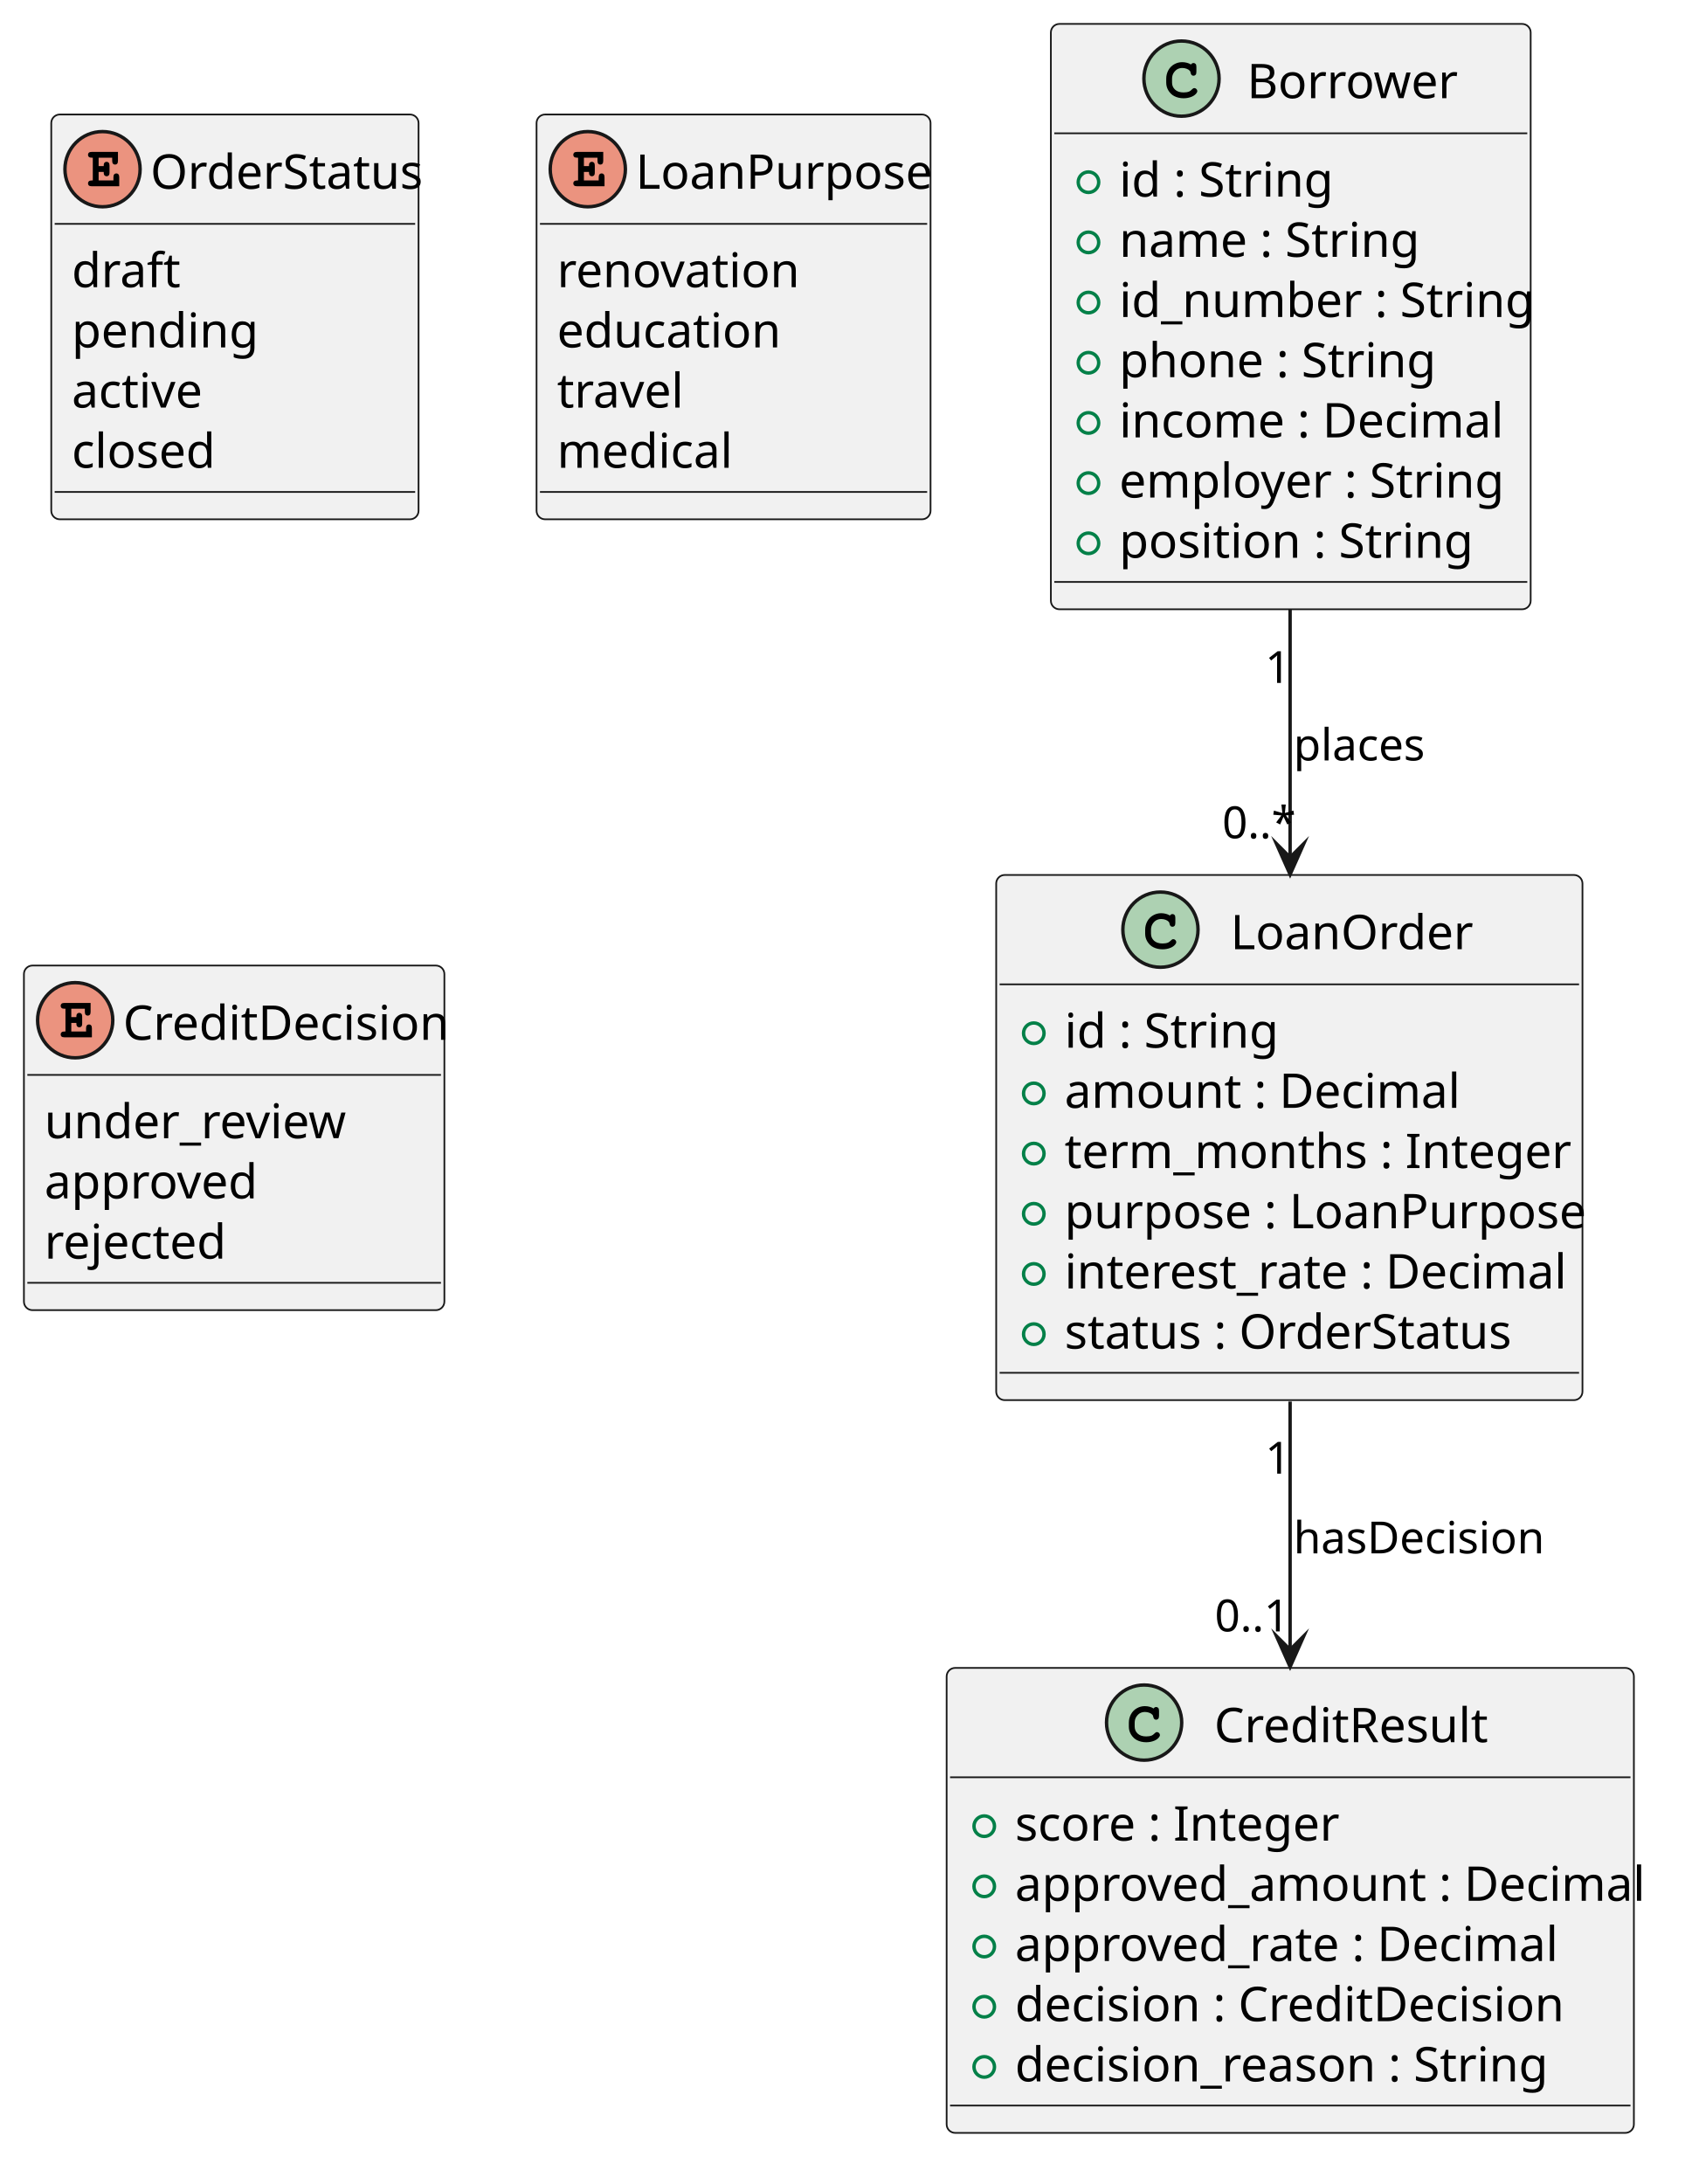
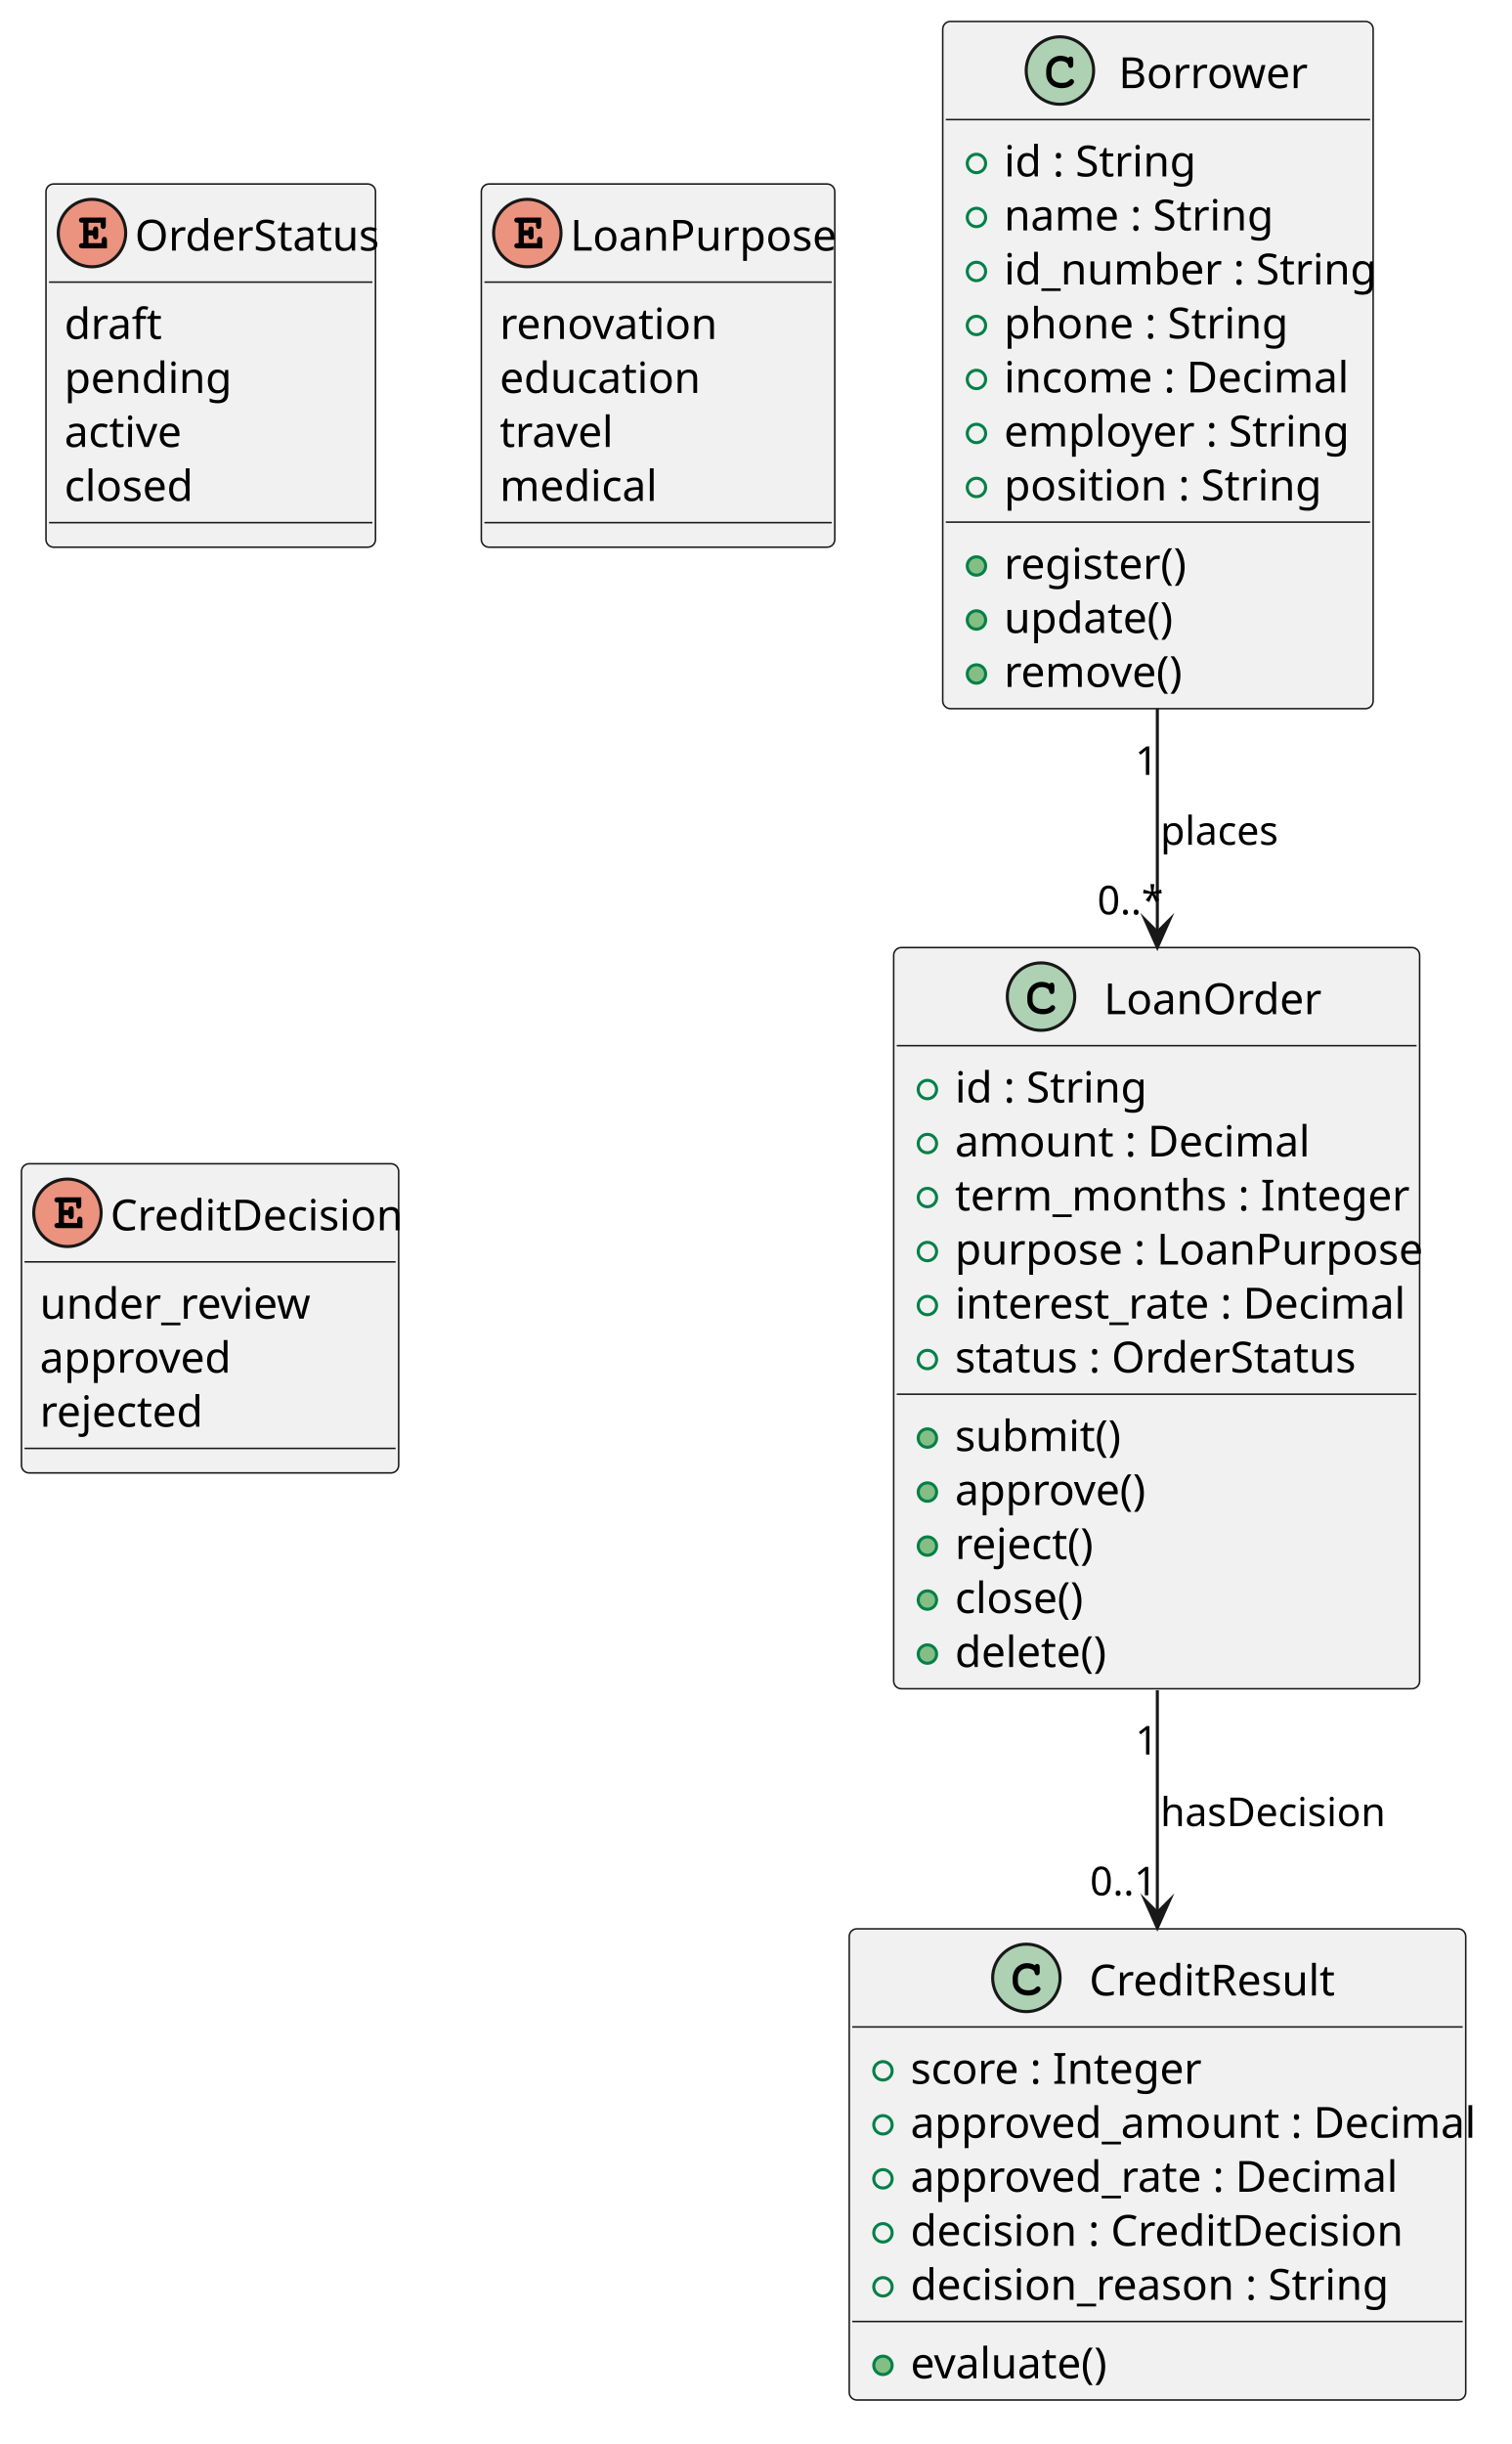
- <svg xmlns="http://www.w3.org/2000/svg" version="1.1" data-diagram-type="CLASS" style="width:493px;height:639px;background:#FFFFFF;" width="493px" height="639px" viewBox="0 0 493 639" zoomAndPan="magnify" preserveAspectRatio="none" contentStyleType="text/css">
+ <svg xmlns="http://www.w3.org/2000/svg" version="1.1" data-diagram-type="CLASS" style="width:493px;height:797px;background:#FFFFFF;" width="493px" height="797px" viewBox="0 0 493 797" zoomAndPan="magnify" preserveAspectRatio="none" contentStyleType="text/css">
  <defs />
  <g font-family="sans-serif" lengthAdjust="spacing">
    <g class="entity" data-qualified-name="Borrower" id="ent0001" data-source-line="6">
-       <rect x="307.5" y="7" width="140.393" height="171.266" fill="#F1F1F1" style="stroke:#181818;stroke-width:0.5;" rx="2.5" ry="2.5" />
+       <rect x="307.5" y="7" width="140.393" height="224.094" fill="#F1F1F1" style="stroke:#181818;stroke-width:0.5;" rx="2.5" ry="2.5" />
      <ellipse cx="345.72" cy="23" rx="11" ry="11" fill="#ADD1B2" style="stroke:#181818;stroke-width:1;" />
      <path d="M348.485,18.875 Q348.642,18.656 348.829,18.547 Q349.017,18.438 349.235,18.438 Q349.61,18.438 349.845,18.703 Q350.079,18.953 350.079,19.563 L350.079,21.016 Q350.079,21.625 349.845,21.891 Q349.61,22.156 349.235,22.156 Q348.892,22.156 348.689,21.953 Q348.485,21.766 348.376,21.25 Q348.329,20.891 348.142,20.703 Q347.814,20.328 347.204,20.109 Q346.595,19.891 345.97,19.891 Q345.204,19.891 344.564,20.219 Q343.939,20.547 343.439,21.297 Q342.954,22.047 342.954,23.078 L342.954,24.172 Q342.954,25.406 343.845,26.234 Q344.735,27.047 346.329,27.047 Q347.267,27.047 347.923,26.797 Q348.314,26.641 348.735,26.203 Q349.001,25.938 349.142,25.859 Q349.298,25.781 349.501,25.781 Q349.829,25.781 350.079,26.047 Q350.345,26.297 350.345,26.641 Q350.345,26.984 350.001,27.391 Q349.501,27.969 348.704,28.297 Q347.626,28.75 346.329,28.75 Q344.814,28.75 343.61,28.125 Q342.626,27.625 341.939,26.563 Q341.251,25.484 341.251,24.203 L341.251,23.047 Q341.251,21.719 341.86,20.578 Q342.485,19.422 343.579,18.813 Q344.673,18.188 345.907,18.188 Q346.642,18.188 347.282,18.359 Q347.939,18.516 348.485,18.875 Z " fill="#000" />
      <text x="364.88" y="28.729" fill="#000" font-size="14" textLength="56.793">Borrower</text>
      <line x1="308.5" y1="39" x2="446.893" y2="39" style="stroke:#181818;stroke-width:0.5;" />
      <g data-visibility-modifier="PUBLIC_FIELD">
        <ellipse cx="318.5" cy="53.305" rx="3" ry="3" fill="none" style="stroke:#038048;stroke-width:1;" />
      </g>
      <text x="327.5" y="57.533" fill="#000" font-size="14" textLength="59.138">id : String</text>
      <g data-visibility-modifier="PUBLIC_FIELD">
        <ellipse cx="318.5" cy="70.914" rx="3" ry="3" fill="none" style="stroke:#038048;stroke-width:1;" />
      </g>
      <text x="327.5" y="75.143" fill="#000" font-size="14" textLength="83.262">name : String</text>
      <g data-visibility-modifier="PUBLIC_FIELD">
        <ellipse cx="318.5" cy="88.523" rx="3" ry="3" fill="none" style="stroke:#038048;stroke-width:1;" />
      </g>
      <text x="327.5" y="92.752" fill="#000" font-size="14" textLength="114.393">id_number : String</text>
      <g data-visibility-modifier="PUBLIC_FIELD">
        <ellipse cx="318.5" cy="106.133" rx="3" ry="3" fill="none" style="stroke:#038048;stroke-width:1;" />
      </g>
      <text x="327.5" y="110.361" fill="#000" font-size="14" textLength="87.172">phone : String</text>
      <g data-visibility-modifier="PUBLIC_FIELD">
        <ellipse cx="318.5" cy="123.742" rx="3" ry="3" fill="none" style="stroke:#038048;stroke-width:1;" />
      </g>
      <text x="327.5" y="127.971" fill="#000" font-size="14" textLength="107.365">income : Decimal</text>
      <g data-visibility-modifier="PUBLIC_FIELD">
        <ellipse cx="318.5" cy="141.352" rx="3" ry="3" fill="none" style="stroke:#038048;stroke-width:1;" />
      </g>
      <text x="327.5" y="145.58" fill="#000" font-size="14" textLength="105.82">employer : String</text>
      <g data-visibility-modifier="PUBLIC_FIELD">
        <ellipse cx="318.5" cy="158.961" rx="3" ry="3" fill="none" style="stroke:#038048;stroke-width:1;" />
      </g>
      <text x="327.5" y="163.189" fill="#000" font-size="14" textLength="96.496">position : String</text>
      <line x1="308.5" y1="170.266" x2="446.893" y2="170.266" style="stroke:#181818;stroke-width:0.5;" />
+       <g data-visibility-modifier="PUBLIC_METHOD">
+         <ellipse cx="318.5" cy="184.57" rx="3" ry="3" fill="#84BE84" style="stroke:#038048;stroke-width:1;" />
+       </g>
+       <text x="327.5" y="188.799" fill="#000" font-size="14" textLength="56.007">register()</text>
+       <g data-visibility-modifier="PUBLIC_METHOD">
+         <ellipse cx="318.5" cy="202.18" rx="3" ry="3" fill="#84BE84" style="stroke:#038048;stroke-width:1;" />
+       </g>
+       <text x="327.5" y="206.408" fill="#000" font-size="14" textLength="52.145">update()</text>
+       <g data-visibility-modifier="PUBLIC_METHOD">
+         <ellipse cx="318.5" cy="219.789" rx="3" ry="3" fill="#84BE84" style="stroke:#038048;stroke-width:1;" />
+       </g>
+       <text x="327.5" y="224.018" fill="#000" font-size="14" textLength="56.007">remove()</text>
    </g>
-     <g class="entity" data-qualified-name="LoanOrder" id="ent0002" data-source-line="16">
-       <rect x="291.5" y="256" width="171.551" height="153.656" fill="#F1F1F1" style="stroke:#181818;stroke-width:0.5;" rx="2.5" ry="2.5" />
-       <ellipse cx="339.56" cy="272" rx="11" ry="11" fill="#ADD1B2" style="stroke:#181818;stroke-width:1;" />
-       <path d="M342.326,267.875 Q342.482,267.656 342.669,267.547 Q342.857,267.438 343.076,267.438 Q343.451,267.438 343.685,267.703 Q343.919,267.953 343.919,268.563 L343.919,270.016 Q343.919,270.625 343.685,270.891 Q343.451,271.156 343.076,271.156 Q342.732,271.156 342.529,270.953 Q342.326,270.766 342.216,270.25 Q342.169,269.891 341.982,269.703 Q341.654,269.328 341.044,269.109 Q340.435,268.891 339.81,268.891 Q339.044,268.891 338.404,269.219 Q337.779,269.547 337.279,270.297 Q336.794,271.047 336.794,272.078 L336.794,273.172 Q336.794,274.406 337.685,275.234 Q338.576,276.047 340.169,276.047 Q341.107,276.047 341.763,275.797 Q342.154,275.641 342.576,275.203 Q342.841,274.938 342.982,274.859 Q343.138,274.781 343.341,274.781 Q343.669,274.781 343.919,275.047 Q344.185,275.297 344.185,275.641 Q344.185,275.984 343.841,276.391 Q343.341,276.969 342.544,277.297 Q341.466,277.75 340.169,277.75 Q338.654,277.75 337.451,277.125 Q336.466,276.625 335.779,275.563 Q335.091,274.484 335.091,273.203 L335.091,272.047 Q335.091,270.719 335.701,269.578 Q336.326,268.422 337.419,267.813 Q338.513,267.188 339.748,267.188 Q340.482,267.188 341.123,267.359 Q341.779,267.516 342.326,267.875 Z " fill="#000" />
-       <text x="360.06" y="277.729" fill="#000" font-size="14" textLength="66.931">LoanOrder</text>
-       <line x1="292.5" y1="288" x2="462.051" y2="288" style="stroke:#181818;stroke-width:0.5;" />
+     <g class="entity" data-qualified-name="LoanOrder" id="ent0002" data-source-line="19">
+       <rect x="291.5" y="309" width="171.551" height="241.703" fill="#F1F1F1" style="stroke:#181818;stroke-width:0.5;" rx="2.5" ry="2.5" />
+       <ellipse cx="339.56" cy="325" rx="11" ry="11" fill="#ADD1B2" style="stroke:#181818;stroke-width:1;" />
+       <path d="M342.326,320.875 Q342.482,320.656 342.669,320.547 Q342.857,320.438 343.076,320.438 Q343.451,320.438 343.685,320.703 Q343.919,320.953 343.919,321.563 L343.919,323.016 Q343.919,323.625 343.685,323.891 Q343.451,324.156 343.076,324.156 Q342.732,324.156 342.529,323.953 Q342.326,323.766 342.216,323.25 Q342.169,322.891 341.982,322.703 Q341.654,322.328 341.044,322.109 Q340.435,321.891 339.81,321.891 Q339.044,321.891 338.404,322.219 Q337.779,322.547 337.279,323.297 Q336.794,324.047 336.794,325.078 L336.794,326.172 Q336.794,327.406 337.685,328.234 Q338.576,329.047 340.169,329.047 Q341.107,329.047 341.763,328.797 Q342.154,328.641 342.576,328.203 Q342.841,327.938 342.982,327.859 Q343.138,327.781 343.341,327.781 Q343.669,327.781 343.919,328.047 Q344.185,328.297 344.185,328.641 Q344.185,328.984 343.841,329.391 Q343.341,329.969 342.544,330.297 Q341.466,330.75 340.169,330.75 Q338.654,330.75 337.451,330.125 Q336.466,329.625 335.779,328.563 Q335.091,327.484 335.091,326.203 L335.091,325.047 Q335.091,323.719 335.701,322.578 Q336.326,321.422 337.419,320.813 Q338.513,320.188 339.748,320.188 Q340.482,320.188 341.123,320.359 Q341.779,320.516 342.326,320.875 Z " fill="#000" />
+       <text x="360.06" y="330.729" fill="#000" font-size="14" textLength="66.931">LoanOrder</text>
+       <line x1="292.5" y1="341" x2="462.051" y2="341" style="stroke:#181818;stroke-width:0.5;" />
      <g data-visibility-modifier="PUBLIC_FIELD">
-         <ellipse cx="302.5" cy="302.305" rx="3" ry="3" fill="none" style="stroke:#038048;stroke-width:1;" />
+         <ellipse cx="302.5" cy="355.305" rx="3" ry="3" fill="none" style="stroke:#038048;stroke-width:1;" />
      </g>
-       <text x="311.5" y="306.533" fill="#000" font-size="14" textLength="59.138">id : String</text>
+       <text x="311.5" y="359.533" fill="#000" font-size="14" textLength="59.138">id : String</text>
      <g data-visibility-modifier="PUBLIC_FIELD">
-         <ellipse cx="302.5" cy="319.914" rx="3" ry="3" fill="none" style="stroke:#038048;stroke-width:1;" />
+         <ellipse cx="302.5" cy="372.914" rx="3" ry="3" fill="none" style="stroke:#038048;stroke-width:1;" />
      </g>
-       <text x="311.5" y="324.143" fill="#000" font-size="14" textLength="108.931">amount : Decimal</text>
+       <text x="311.5" y="377.143" fill="#000" font-size="14" textLength="108.931">amount : Decimal</text>
      <g data-visibility-modifier="PUBLIC_FIELD">
-         <ellipse cx="302.5" cy="337.523" rx="3" ry="3" fill="none" style="stroke:#038048;stroke-width:1;" />
+         <ellipse cx="302.5" cy="390.523" rx="3" ry="3" fill="none" style="stroke:#038048;stroke-width:1;" />
      </g>
-       <text x="311.5" y="341.752" fill="#000" font-size="14" textLength="136.951">term_months : Integer</text>
+       <text x="311.5" y="394.752" fill="#000" font-size="14" textLength="136.951">term_months : Integer</text>
      <g data-visibility-modifier="PUBLIC_FIELD">
-         <ellipse cx="302.5" cy="355.133" rx="3" ry="3" fill="none" style="stroke:#038048;stroke-width:1;" />
+         <ellipse cx="302.5" cy="408.133" rx="3" ry="3" fill="none" style="stroke:#038048;stroke-width:1;" />
      </g>
-       <text x="311.5" y="359.361" fill="#000" font-size="14" textLength="145.551">purpose : LoanPurpose</text>
+       <text x="311.5" y="412.361" fill="#000" font-size="14" textLength="145.551">purpose : LoanPurpose</text>
      <g data-visibility-modifier="PUBLIC_FIELD">
-         <ellipse cx="302.5" cy="372.742" rx="3" ry="3" fill="none" style="stroke:#038048;stroke-width:1;" />
+         <ellipse cx="302.5" cy="425.742" rx="3" ry="3" fill="none" style="stroke:#038048;stroke-width:1;" />
      </g>
-       <text x="311.5" y="376.971" fill="#000" font-size="14" textLength="140.055">interest_rate : Decimal</text>
+       <text x="311.5" y="429.971" fill="#000" font-size="14" textLength="140.055">interest_rate : Decimal</text>
      <g data-visibility-modifier="PUBLIC_FIELD">
-         <ellipse cx="302.5" cy="390.352" rx="3" ry="3" fill="none" style="stroke:#038048;stroke-width:1;" />
+         <ellipse cx="302.5" cy="443.352" rx="3" ry="3" fill="none" style="stroke:#038048;stroke-width:1;" />
      </g>
-       <text x="311.5" y="394.58" fill="#000" font-size="14" textLength="124.496">status : OrderStatus</text>
-       <line x1="292.5" y1="401.656" x2="462.051" y2="401.656" style="stroke:#181818;stroke-width:0.5;" />
+       <text x="311.5" y="447.58" fill="#000" font-size="14" textLength="124.496">status : OrderStatus</text>
+       <line x1="292.5" y1="454.656" x2="462.051" y2="454.656" style="stroke:#181818;stroke-width:0.5;" />
+       <g data-visibility-modifier="PUBLIC_METHOD">
+         <ellipse cx="302.5" cy="468.961" rx="3" ry="3" fill="#84BE84" style="stroke:#038048;stroke-width:1;" />
+       </g>
+       <text x="311.5" y="473.189" fill="#000" font-size="14" textLength="50.559">submit()</text>
+       <g data-visibility-modifier="PUBLIC_METHOD">
+         <ellipse cx="302.5" cy="486.57" rx="3" ry="3" fill="#84BE84" style="stroke:#038048;stroke-width:1;" />
+       </g>
+       <text x="311.5" y="490.799" fill="#000" font-size="14" textLength="59.917">approve()</text>
+       <g data-visibility-modifier="PUBLIC_METHOD">
+         <ellipse cx="302.5" cy="504.18" rx="3" ry="3" fill="#84BE84" style="stroke:#038048;stroke-width:1;" />
+       </g>
+       <text x="311.5" y="508.408" fill="#000" font-size="14" textLength="43.559">reject()</text>
+       <g data-visibility-modifier="PUBLIC_METHOD">
+         <ellipse cx="302.5" cy="521.789" rx="3" ry="3" fill="#84BE84" style="stroke:#038048;stroke-width:1;" />
+       </g>
+       <text x="311.5" y="526.018" fill="#000" font-size="14" textLength="42.007">close()</text>
+       <g data-visibility-modifier="PUBLIC_METHOD">
+         <ellipse cx="302.5" cy="539.398" rx="3" ry="3" fill="#84BE84" style="stroke:#038048;stroke-width:1;" />
+       </g>
+       <text x="311.5" y="543.627" fill="#000" font-size="14" textLength="47.469">delete()</text>
    </g>
-     <g class="entity" data-qualified-name="CreditResult" id="ent0003" data-source-line="25">
-       <rect x="277" y="488" width="201.096" height="136.047" fill="#F1F1F1" style="stroke:#181818;stroke-width:0.5;" rx="2.5" ry="2.5" />
-       <ellipse cx="334.784" cy="504" rx="11" ry="11" fill="#ADD1B2" style="stroke:#181818;stroke-width:1;" />
-       <path d="M337.55,499.875 Q337.706,499.656 337.894,499.547 Q338.081,499.438 338.3,499.438 Q338.675,499.438 338.909,499.703 Q339.144,499.953 339.144,500.563 L339.144,502.016 Q339.144,502.625 338.909,502.891 Q338.675,503.156 338.3,503.156 Q337.956,503.156 337.753,502.953 Q337.55,502.766 337.44,502.25 Q337.394,501.891 337.206,501.703 Q336.878,501.328 336.269,501.109 Q335.659,500.891 335.034,500.891 Q334.269,500.891 333.628,501.219 Q333.003,501.547 332.503,502.297 Q332.019,503.047 332.019,504.078 L332.019,505.172 Q332.019,506.406 332.909,507.234 Q333.8,508.047 335.394,508.047 Q336.331,508.047 336.987,507.797 Q337.378,507.641 337.8,507.203 Q338.065,506.938 338.206,506.859 Q338.362,506.781 338.565,506.781 Q338.894,506.781 339.144,507.047 Q339.409,507.297 339.409,507.641 Q339.409,507.984 339.065,508.391 Q338.565,508.969 337.769,509.297 Q336.69,509.75 335.394,509.75 Q333.878,509.75 332.675,509.125 Q331.69,508.625 331.003,507.563 Q330.315,506.484 330.315,505.203 L330.315,504.047 Q330.315,502.719 330.925,501.578 Q331.55,500.422 332.644,499.813 Q333.737,499.188 334.972,499.188 Q335.706,499.188 336.347,499.359 Q337.003,499.516 337.55,499.875 Z " fill="#000" />
-       <text x="355.284" y="509.729" fill="#000" font-size="14" textLength="77.027">CreditResult</text>
-       <line x1="278" y1="520" x2="477.096" y2="520" style="stroke:#181818;stroke-width:0.5;" />
+     <g class="entity" data-qualified-name="CreditResult" id="ent0003" data-source-line="33">
+       <rect x="277" y="629" width="201.096" height="153.656" fill="#F1F1F1" style="stroke:#181818;stroke-width:0.5;" rx="2.5" ry="2.5" />
+       <ellipse cx="334.784" cy="645" rx="11" ry="11" fill="#ADD1B2" style="stroke:#181818;stroke-width:1;" />
+       <path d="M337.55,640.875 Q337.706,640.656 337.894,640.547 Q338.081,640.438 338.3,640.438 Q338.675,640.438 338.909,640.703 Q339.144,640.953 339.144,641.563 L339.144,643.016 Q339.144,643.625 338.909,643.891 Q338.675,644.156 338.3,644.156 Q337.956,644.156 337.753,643.953 Q337.55,643.766 337.44,643.25 Q337.394,642.891 337.206,642.703 Q336.878,642.328 336.269,642.109 Q335.659,641.891 335.034,641.891 Q334.269,641.891 333.628,642.219 Q333.003,642.547 332.503,643.297 Q332.019,644.047 332.019,645.078 L332.019,646.172 Q332.019,647.406 332.909,648.234 Q333.8,649.047 335.394,649.047 Q336.331,649.047 336.987,648.797 Q337.378,648.641 337.8,648.203 Q338.065,647.938 338.206,647.859 Q338.362,647.781 338.565,647.781 Q338.894,647.781 339.144,648.047 Q339.409,648.297 339.409,648.641 Q339.409,648.984 339.065,649.391 Q338.565,649.969 337.769,650.297 Q336.69,650.75 335.394,650.75 Q333.878,650.75 332.675,650.125 Q331.69,649.625 331.003,648.563 Q330.315,647.484 330.315,646.203 L330.315,645.047 Q330.315,643.719 330.925,642.578 Q331.55,641.422 332.644,640.813 Q333.737,640.188 334.972,640.188 Q335.706,640.188 336.347,640.359 Q337.003,640.516 337.55,640.875 Z " fill="#000" />
+       <text x="355.284" y="650.729" fill="#000" font-size="14" textLength="77.027">CreditResult</text>
+       <line x1="278" y1="661" x2="477.096" y2="661" style="stroke:#181818;stroke-width:0.5;" />
      <g data-visibility-modifier="PUBLIC_FIELD">
-         <ellipse cx="288" cy="534.305" rx="3" ry="3" fill="none" style="stroke:#038048;stroke-width:1;" />
+         <ellipse cx="288" cy="675.305" rx="3" ry="3" fill="none" style="stroke:#038048;stroke-width:1;" />
      </g>
-       <text x="297" y="538.533" fill="#000" font-size="14" textLength="89.489">score : Integer</text>
+       <text x="297" y="679.533" fill="#000" font-size="14" textLength="89.489">score : Integer</text>
      <g data-visibility-modifier="PUBLIC_FIELD">
-         <ellipse cx="288" cy="551.914" rx="3" ry="3" fill="none" style="stroke:#038048;stroke-width:1;" />
+         <ellipse cx="288" cy="692.914" rx="3" ry="3" fill="none" style="stroke:#038048;stroke-width:1;" />
      </g>
-       <text x="297" y="556.143" fill="#000" font-size="14" textLength="175.096">approved_amount : Decimal</text>
+       <text x="297" y="697.143" fill="#000" font-size="14" textLength="175.096">approved_amount : Decimal</text>
      <g data-visibility-modifier="PUBLIC_FIELD">
-         <ellipse cx="288" cy="569.523" rx="3" ry="3" fill="none" style="stroke:#038048;stroke-width:1;" />
+         <ellipse cx="288" cy="710.523" rx="3" ry="3" fill="none" style="stroke:#038048;stroke-width:1;" />
      </g>
-       <text x="297" y="573.752" fill="#000" font-size="14" textLength="152.523">approved_rate : Decimal</text>
+       <text x="297" y="714.752" fill="#000" font-size="14" textLength="152.523">approved_rate : Decimal</text>
      <g data-visibility-modifier="PUBLIC_FIELD">
-         <ellipse cx="288" cy="587.133" rx="3" ry="3" fill="none" style="stroke:#038048;stroke-width:1;" />
+         <ellipse cx="288" cy="728.133" rx="3" ry="3" fill="none" style="stroke:#038048;stroke-width:1;" />
      </g>
-       <text x="297" y="591.361" fill="#000" font-size="14" textLength="154.068">decision : CreditDecision</text>
+       <text x="297" y="732.361" fill="#000" font-size="14" textLength="154.068">decision : CreditDecision</text>
      <g data-visibility-modifier="PUBLIC_FIELD">
-         <ellipse cx="288" cy="604.742" rx="3" ry="3" fill="none" style="stroke:#038048;stroke-width:1;" />
+         <ellipse cx="288" cy="745.742" rx="3" ry="3" fill="none" style="stroke:#038048;stroke-width:1;" />
      </g>
-       <text x="297" y="608.971" fill="#000" font-size="14" textLength="150.199">decision_reason : String</text>
-       <line x1="278" y1="616.047" x2="477.096" y2="616.047" style="stroke:#181818;stroke-width:0.5;" />
+       <text x="297" y="749.971" fill="#000" font-size="14" textLength="150.199">decision_reason : String</text>
+       <line x1="278" y1="757.047" x2="477.096" y2="757.047" style="stroke:#181818;stroke-width:0.5;" />
+       <g data-visibility-modifier="PUBLIC_METHOD">
+         <ellipse cx="288" cy="771.352" rx="3" ry="3" fill="#84BE84" style="stroke:#038048;stroke-width:1;" />
+       </g>
+       <text x="297" y="775.58" fill="#000" font-size="14" textLength="62.255">evaluate()</text>
    </g>
-     <g class="entity" data-qualified-name="OrderStatus" id="ent0004" data-source-line="34">
-       <rect x="15" y="33.5" width="107.476" height="118.438" fill="#F1F1F1" style="stroke:#181818;stroke-width:0.5;" rx="2.5" ry="2.5" />
-       <ellipse cx="30" cy="49.5" rx="11" ry="11" fill="#EB937F" style="stroke:#181818;stroke-width:1;" />
-       <path d="M28.859,50.297 L28.859,52.797 L33.188,52.797 L33.188,51.875 Q33.188,51.266 33.422,51 Q33.672,50.734 34.047,50.734 Q34.422,50.734 34.656,51 Q34.891,51.266 34.891,51.875 L34.891,54.5 L26.891,54.5 Q26.266,54.5 26,54.266 Q25.75,54.031 25.75,53.641 Q25.75,53.266 26.016,53.031 Q26.281,52.797 26.891,52.797 L27.156,52.797 L27.156,46.141 L26.891,46.141 Q26.266,46.141 26,45.906 Q25.75,45.672 25.75,45.281 Q25.75,44.906 26,44.672 Q26.266,44.438 26.891,44.438 L34.516,44.438 L34.516,47.031 Q34.516,47.641 34.281,47.906 Q34.063,48.156 33.672,48.156 Q33.297,48.156 33.063,47.906 Q32.828,47.641 32.828,47.031 L32.828,46.141 L28.859,46.141 L28.859,48.594 L30.344,48.594 Q30.344,47.938 30.469,47.75 Q30.734,47.344 31.203,47.344 Q31.578,47.344 31.813,47.609 Q32.047,47.859 32.047,48.469 L32.047,50.438 Q32.047,50.984 31.922,51.172 Q31.656,51.563 31.203,51.563 Q30.734,51.563 30.469,51.156 Q30.344,50.969 30.344,50.297 L28.859,50.297 Z " fill="#000" />
-       <text x="44" y="55.229" fill="#000" font-size="14" textLength="75.476">OrderStatus</text>
-       <line x1="16" y1="65.5" x2="121.476" y2="65.5" style="stroke:#181818;stroke-width:0.5;" />
-       <text x="21" y="84.033" fill="#000" font-size="14" textLength="28.014">draft</text>
-       <text x="21" y="101.643" fill="#000" font-size="14" textLength="49.827">pending</text>
-       <text x="21" y="119.252" fill="#000" font-size="14" textLength="36.572">active</text>
-       <text x="21" y="136.861" fill="#000" font-size="14" textLength="40.469">closed</text>
-       <line x1="16" y1="143.938" x2="121.476" y2="143.938" style="stroke:#181818;stroke-width:0.5;" />
+     <g class="entity" data-qualified-name="OrderStatus" id="ent0004" data-source-line="48">
+       <rect x="15" y="60" width="107.476" height="118.438" fill="#F1F1F1" style="stroke:#181818;stroke-width:0.5;" rx="2.5" ry="2.5" />
+       <ellipse cx="30" cy="76" rx="11" ry="11" fill="#EB937F" style="stroke:#181818;stroke-width:1;" />
+       <path d="M28.859,76.797 L28.859,79.297 L33.188,79.297 L33.188,78.375 Q33.188,77.766 33.422,77.5 Q33.672,77.234 34.047,77.234 Q34.422,77.234 34.656,77.5 Q34.891,77.766 34.891,78.375 L34.891,81 L26.891,81 Q26.266,81 26,80.766 Q25.75,80.531 25.75,80.141 Q25.75,79.766 26.016,79.531 Q26.281,79.297 26.891,79.297 L27.156,79.297 L27.156,72.641 L26.891,72.641 Q26.266,72.641 26,72.406 Q25.75,72.172 25.75,71.781 Q25.75,71.406 26,71.172 Q26.266,70.938 26.891,70.938 L34.516,70.938 L34.516,73.531 Q34.516,74.141 34.281,74.406 Q34.063,74.656 33.672,74.656 Q33.297,74.656 33.063,74.406 Q32.828,74.141 32.828,73.531 L32.828,72.641 L28.859,72.641 L28.859,75.094 L30.344,75.094 Q30.344,74.438 30.469,74.25 Q30.734,73.844 31.203,73.844 Q31.578,73.844 31.813,74.109 Q32.047,74.359 32.047,74.969 L32.047,76.938 Q32.047,77.484 31.922,77.672 Q31.656,78.063 31.203,78.063 Q30.734,78.063 30.469,77.656 Q30.344,77.469 30.344,76.797 L28.859,76.797 Z " fill="#000" />
+       <text x="44" y="81.729" fill="#000" font-size="14" textLength="75.476">OrderStatus</text>
+       <line x1="16" y1="92" x2="121.476" y2="92" style="stroke:#181818;stroke-width:0.5;" />
+       <text x="21" y="110.533" fill="#000" font-size="14" textLength="28.014">draft</text>
+       <text x="21" y="128.143" fill="#000" font-size="14" textLength="49.827">pending</text>
+       <text x="21" y="145.752" fill="#000" font-size="14" textLength="36.572">active</text>
+       <text x="21" y="163.361" fill="#000" font-size="14" textLength="40.469">closed</text>
+       <line x1="16" y1="170.438" x2="121.476" y2="170.438" style="stroke:#181818;stroke-width:0.5;" />
    </g>
-     <g class="entity" data-qualified-name="LoanPurpose" id="ent0005" data-source-line="40">
-       <rect x="157" y="33.5" width="115.289" height="118.438" fill="#F1F1F1" style="stroke:#181818;stroke-width:0.5;" rx="2.5" ry="2.5" />
-       <ellipse cx="172" cy="49.5" rx="11" ry="11" fill="#EB937F" style="stroke:#181818;stroke-width:1;" />
-       <path d="M170.859,50.297 L170.859,52.797 L175.188,52.797 L175.188,51.875 Q175.188,51.266 175.422,51 Q175.672,50.734 176.047,50.734 Q176.422,50.734 176.656,51 Q176.891,51.266 176.891,51.875 L176.891,54.5 L168.891,54.5 Q168.266,54.5 168,54.266 Q167.75,54.031 167.75,53.641 Q167.75,53.266 168.016,53.031 Q168.281,52.797 168.891,52.797 L169.156,52.797 L169.156,46.141 L168.891,46.141 Q168.266,46.141 168,45.906 Q167.75,45.672 167.75,45.281 Q167.75,44.906 168,44.672 Q168.266,44.438 168.891,44.438 L176.516,44.438 L176.516,47.031 Q176.516,47.641 176.281,47.906 Q176.063,48.156 175.672,48.156 Q175.297,48.156 175.063,47.906 Q174.828,47.641 174.828,47.031 L174.828,46.141 L170.859,46.141 L170.859,48.594 L172.344,48.594 Q172.344,47.938 172.469,47.75 Q172.734,47.344 173.203,47.344 Q173.578,47.344 173.813,47.609 Q174.047,47.859 174.047,48.469 L174.047,50.438 Q174.047,50.984 173.922,51.172 Q173.656,51.563 173.203,51.563 Q172.734,51.563 172.469,51.156 Q172.344,50.969 172.344,50.297 L170.859,50.297 Z " fill="#000" />
-       <text x="186" y="55.229" fill="#000" font-size="14" textLength="83.289">LoanPurpose</text>
-       <line x1="158" y1="65.5" x2="271.289" y2="65.5" style="stroke:#181818;stroke-width:0.5;" />
-       <text x="163" y="84.033" fill="#000" font-size="14" textLength="65.379">renovation</text>
-       <text x="163" y="101.643" fill="#000" font-size="14" textLength="60.717">education</text>
-       <text x="163" y="119.252" fill="#000" font-size="14" textLength="34.234">travel</text>
-       <text x="163" y="136.861" fill="#000" font-size="14" textLength="48.241">medical</text>
-       <line x1="158" y1="143.938" x2="271.289" y2="143.938" style="stroke:#181818;stroke-width:0.5;" />
+     <g class="entity" data-qualified-name="LoanPurpose" id="ent0005" data-source-line="54">
+       <rect x="157" y="60" width="115.289" height="118.438" fill="#F1F1F1" style="stroke:#181818;stroke-width:0.5;" rx="2.5" ry="2.5" />
+       <ellipse cx="172" cy="76" rx="11" ry="11" fill="#EB937F" style="stroke:#181818;stroke-width:1;" />
+       <path d="M170.859,76.797 L170.859,79.297 L175.188,79.297 L175.188,78.375 Q175.188,77.766 175.422,77.5 Q175.672,77.234 176.047,77.234 Q176.422,77.234 176.656,77.5 Q176.891,77.766 176.891,78.375 L176.891,81 L168.891,81 Q168.266,81 168,80.766 Q167.75,80.531 167.75,80.141 Q167.75,79.766 168.016,79.531 Q168.281,79.297 168.891,79.297 L169.156,79.297 L169.156,72.641 L168.891,72.641 Q168.266,72.641 168,72.406 Q167.75,72.172 167.75,71.781 Q167.75,71.406 168,71.172 Q168.266,70.938 168.891,70.938 L176.516,70.938 L176.516,73.531 Q176.516,74.141 176.281,74.406 Q176.063,74.656 175.672,74.656 Q175.297,74.656 175.063,74.406 Q174.828,74.141 174.828,73.531 L174.828,72.641 L170.859,72.641 L170.859,75.094 L172.344,75.094 Q172.344,74.438 172.469,74.25 Q172.734,73.844 173.203,73.844 Q173.578,73.844 173.813,74.109 Q174.047,74.359 174.047,74.969 L174.047,76.938 Q174.047,77.484 173.922,77.672 Q173.656,78.063 173.203,78.063 Q172.734,78.063 172.469,77.656 Q172.344,77.469 172.344,76.797 L170.859,76.797 Z " fill="#000" />
+       <text x="186" y="81.729" fill="#000" font-size="14" textLength="83.289">LoanPurpose</text>
+       <line x1="158" y1="92" x2="271.289" y2="92" style="stroke:#181818;stroke-width:0.5;" />
+       <text x="163" y="110.533" fill="#000" font-size="14" textLength="65.379">renovation</text>
+       <text x="163" y="128.143" fill="#000" font-size="14" textLength="60.717">education</text>
+       <text x="163" y="145.752" fill="#000" font-size="14" textLength="34.234">travel</text>
+       <text x="163" y="163.361" fill="#000" font-size="14" textLength="48.241">medical</text>
+       <line x1="158" y1="170.438" x2="271.289" y2="170.438" style="stroke:#181818;stroke-width:0.5;" />
    </g>
-     <g class="entity" data-qualified-name="CreditDecision" id="ent0006" data-source-line="47">
-       <rect x="7" y="282.5" width="123.034" height="100.828" fill="#F1F1F1" style="stroke:#181818;stroke-width:0.5;" rx="2.5" ry="2.5" />
-       <ellipse cx="22" cy="298.5" rx="11" ry="11" fill="#EB937F" style="stroke:#181818;stroke-width:1;" />
-       <path d="M20.859,299.297 L20.859,301.797 L25.188,301.797 L25.188,300.875 Q25.188,300.266 25.422,300 Q25.672,299.734 26.047,299.734 Q26.422,299.734 26.656,300 Q26.891,300.266 26.891,300.875 L26.891,303.5 L18.891,303.5 Q18.266,303.5 18,303.266 Q17.75,303.031 17.75,302.641 Q17.75,302.266 18.016,302.031 Q18.281,301.797 18.891,301.797 L19.156,301.797 L19.156,295.141 L18.891,295.141 Q18.266,295.141 18,294.906 Q17.75,294.672 17.75,294.281 Q17.75,293.906 18,293.672 Q18.266,293.438 18.891,293.438 L26.516,293.438 L26.516,296.031 Q26.516,296.641 26.281,296.906 Q26.063,297.156 25.672,297.156 Q25.297,297.156 25.063,296.906 Q24.828,296.641 24.828,296.031 L24.828,295.141 L20.859,295.141 L20.859,297.594 L22.344,297.594 Q22.344,296.938 22.469,296.75 Q22.734,296.344 23.203,296.344 Q23.578,296.344 23.813,296.609 Q24.047,296.859 24.047,297.469 L24.047,299.438 Q24.047,299.984 23.922,300.172 Q23.656,300.563 23.203,300.563 Q22.734,300.563 22.469,300.156 Q22.344,299.969 22.344,299.297 L20.859,299.297 Z " fill="#000" />
-       <text x="36" y="304.229" fill="#000" font-size="14" textLength="91.034">CreditDecision</text>
-       <line x1="8" y1="314.5" x2="129.034" y2="314.5" style="stroke:#181818;stroke-width:0.5;" />
-       <text x="13" y="333.033" fill="#000" font-size="14" textLength="84.048">under_review</text>
-       <text x="13" y="350.643" fill="#000" font-size="14" textLength="58.379">approved</text>
-       <text x="13" y="368.252" fill="#000" font-size="14" textLength="49.807">rejected</text>
-       <line x1="8" y1="375.328" x2="129.034" y2="375.328" style="stroke:#181818;stroke-width:0.5;" />
+     <g class="entity" data-qualified-name="CreditDecision" id="ent0006" data-source-line="61">
+       <rect x="7" y="379.5" width="123.034" height="100.828" fill="#F1F1F1" style="stroke:#181818;stroke-width:0.5;" rx="2.5" ry="2.5" />
+       <ellipse cx="22" cy="395.5" rx="11" ry="11" fill="#EB937F" style="stroke:#181818;stroke-width:1;" />
+       <path d="M20.859,396.297 L20.859,398.797 L25.188,398.797 L25.188,397.875 Q25.188,397.266 25.422,397 Q25.672,396.734 26.047,396.734 Q26.422,396.734 26.656,397 Q26.891,397.266 26.891,397.875 L26.891,400.5 L18.891,400.5 Q18.266,400.5 18,400.266 Q17.75,400.031 17.75,399.641 Q17.75,399.266 18.016,399.031 Q18.281,398.797 18.891,398.797 L19.156,398.797 L19.156,392.141 L18.891,392.141 Q18.266,392.141 18,391.906 Q17.75,391.672 17.75,391.281 Q17.75,390.906 18,390.672 Q18.266,390.438 18.891,390.438 L26.516,390.438 L26.516,393.031 Q26.516,393.641 26.281,393.906 Q26.063,394.156 25.672,394.156 Q25.297,394.156 25.063,393.906 Q24.828,393.641 24.828,393.031 L24.828,392.141 L20.859,392.141 L20.859,394.594 L22.344,394.594 Q22.344,393.938 22.469,393.75 Q22.734,393.344 23.203,393.344 Q23.578,393.344 23.813,393.609 Q24.047,393.859 24.047,394.469 L24.047,396.438 Q24.047,396.984 23.922,397.172 Q23.656,397.563 23.203,397.563 Q22.734,397.563 22.469,397.156 Q22.344,396.969 22.344,396.297 L20.859,396.297 Z " fill="#000" />
+       <text x="36" y="401.229" fill="#000" font-size="14" textLength="91.034">CreditDecision</text>
+       <line x1="8" y1="411.5" x2="129.034" y2="411.5" style="stroke:#181818;stroke-width:0.5;" />
+       <text x="13" y="430.033" fill="#000" font-size="14" textLength="84.048">under_review</text>
+       <text x="13" y="447.643" fill="#000" font-size="14" textLength="58.379">approved</text>
+       <text x="13" y="465.252" fill="#000" font-size="14" textLength="49.807">rejected</text>
+       <line x1="8" y1="472.328" x2="129.034" y2="472.328" style="stroke:#181818;stroke-width:0.5;" />
    </g>
-     <g class="link" data-entity-1="ent0001" data-entity-2="ent0002" id="lnk7" data-source-line="60" data-link-type="dependency">
-       <path d="M377.5,178.26 C377.5,203.56 377.5,226.14 377.5,250.85" style="stroke:#181818;stroke-width:1;" fill="none" id="Borrower-to-LoanOrder" codeLine="60" />
-       <polygon points="377.5,255.85,381.5,246.85,377.5,250.85,373.5,246.85,377.5,255.85" fill="#181818" style="stroke:#181818;stroke-width:1;stroke-linejoin:miter;stroke-miterlimit:10;" />
-       <text x="378.5" y="222.495" fill="#000" font-size="13" textLength="37.578">places</text>
-       <text x="370.192" y="199.816" fill="#000" font-size="13">1</text>
-       <text x="357.64" y="245.262" fill="#000" font-size="13" textLength="19.513">0..*</text>
+     <g class="link" data-entity-1="ent0001" data-entity-2="ent0002" id="lnk7" data-source-line="80" data-link-type="dependency">
+       <path d="M377.5,231.12 C377.5,256.38 377.5,278.33 377.5,303.94" style="stroke:#181818;stroke-width:1;" fill="none" id="Borrower-to-LoanOrder" codeLine="80" />
+       <polygon points="377.5,308.94,381.5,299.94,377.5,303.94,373.5,299.94,377.5,308.94" fill="#181818" style="stroke:#181818;stroke-width:1;stroke-linejoin:miter;stroke-miterlimit:10;" />
+       <text x="378.5" y="275.495" fill="#000" font-size="13" textLength="37.578">places</text>
+       <text x="370.259" y="252.694" fill="#000" font-size="13">1</text>
+       <text x="357.922" y="298.188" fill="#000" font-size="13" textLength="19.513">0..*</text>
    </g>
-     <g class="link" data-entity-1="ent0002" data-entity-2="ent0003" id="lnk8" data-source-line="61" data-link-type="dependency">
-       <path d="M377.5,410.06 C377.5,435.28 377.5,458.16 377.5,482.68" style="stroke:#181818;stroke-width:1;" fill="none" id="LoanOrder-to-CreditResult" codeLine="61" />
-       <polygon points="377.5,487.68,381.5,478.68,377.5,482.68,373.5,478.68,377.5,487.68" fill="#181818" style="stroke:#181818;stroke-width:1;stroke-linejoin:miter;stroke-miterlimit:10;" />
-       <text x="378.5" y="454.495" fill="#000" font-size="13" textLength="70.814">hasDecision</text>
-       <text x="370.219" y="431.162" fill="#000" font-size="13">1</text>
-       <text x="355.448" y="477.32" fill="#000" font-size="13" textLength="21.684">0..1</text>
+     <g class="link" data-entity-1="ent0002" data-entity-2="ent0003" id="lnk8" data-source-line="81" data-link-type="dependency">
+       <path d="M377.5,551.18 C377.5,577.49 377.5,599.65 377.5,623.68" style="stroke:#181818;stroke-width:1;" fill="none" id="LoanOrder-to-CreditResult" codeLine="81" />
+       <polygon points="377.5,628.68,381.5,619.68,377.5,623.68,373.5,619.68,377.5,628.68" fill="#181818" style="stroke:#181818;stroke-width:1;stroke-linejoin:miter;stroke-miterlimit:10;" />
+       <text x="378.5" y="595.495" fill="#000" font-size="13" textLength="70.814">hasDecision</text>
+       <text x="370.317" y="572.162" fill="#000" font-size="13">1</text>
+       <text x="355.527" y="618.076" fill="#000" font-size="13" textLength="21.684">0..1</text>
    </g>
  </g>
</svg>
